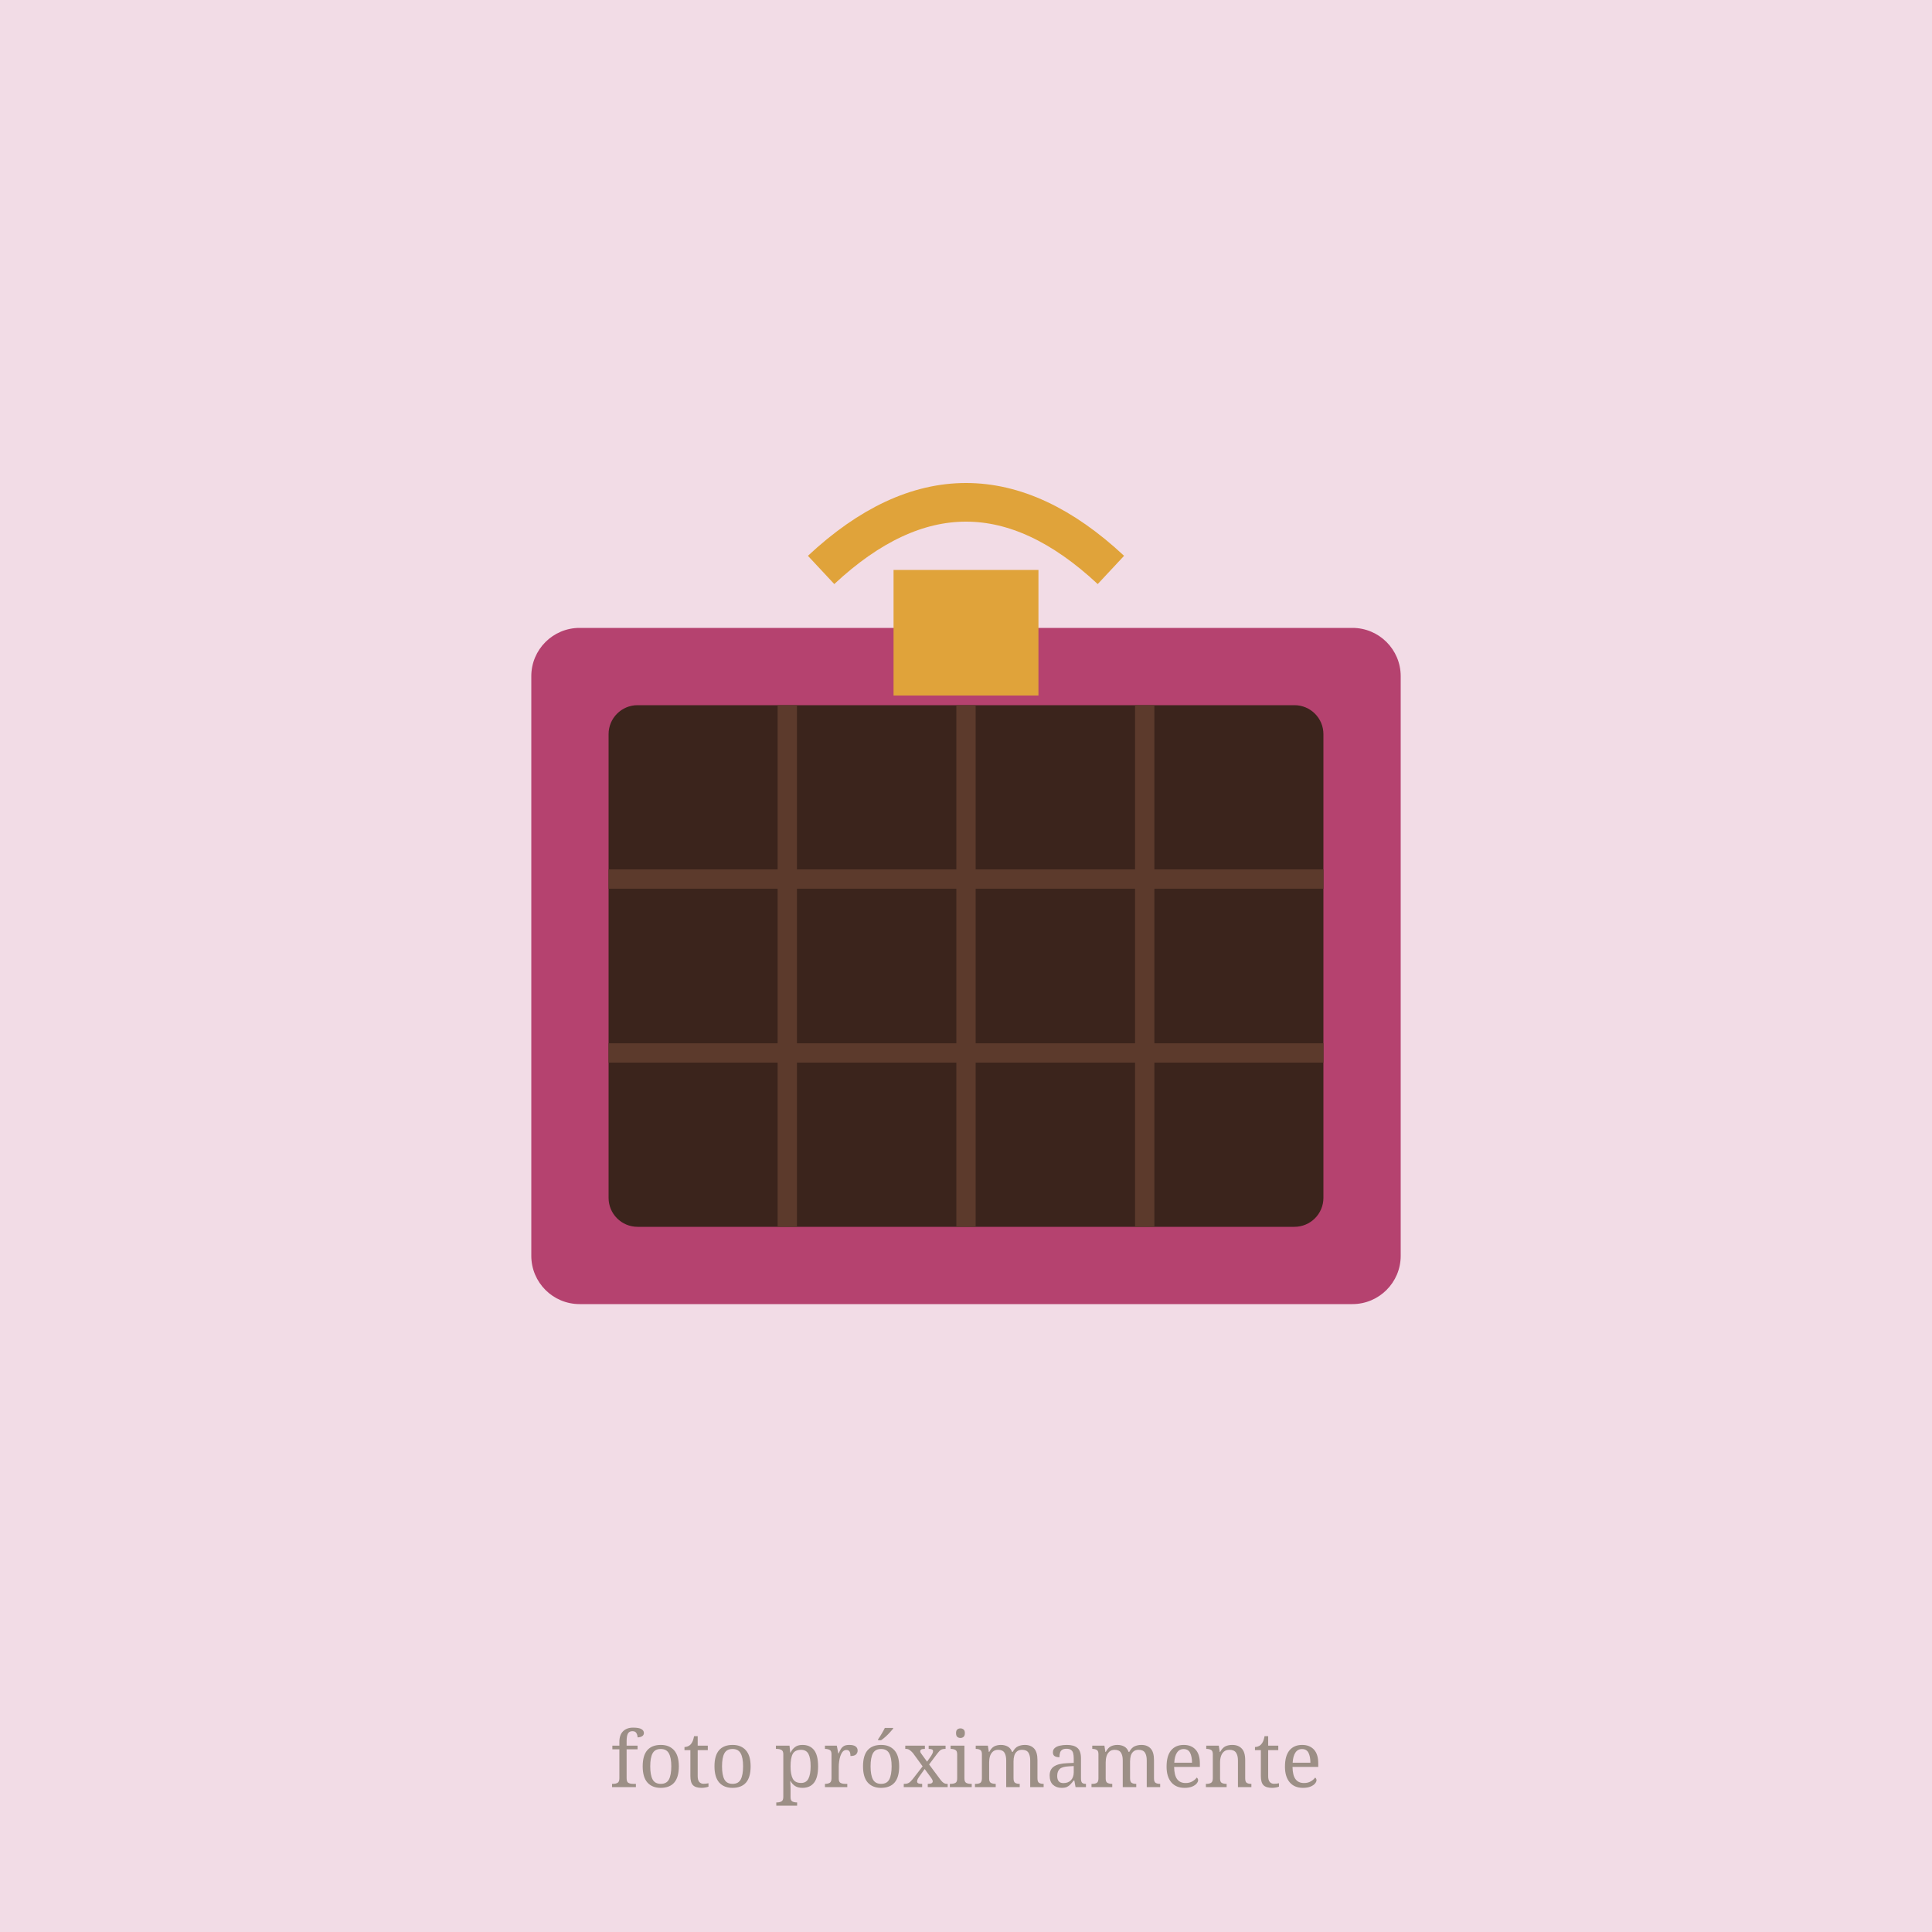
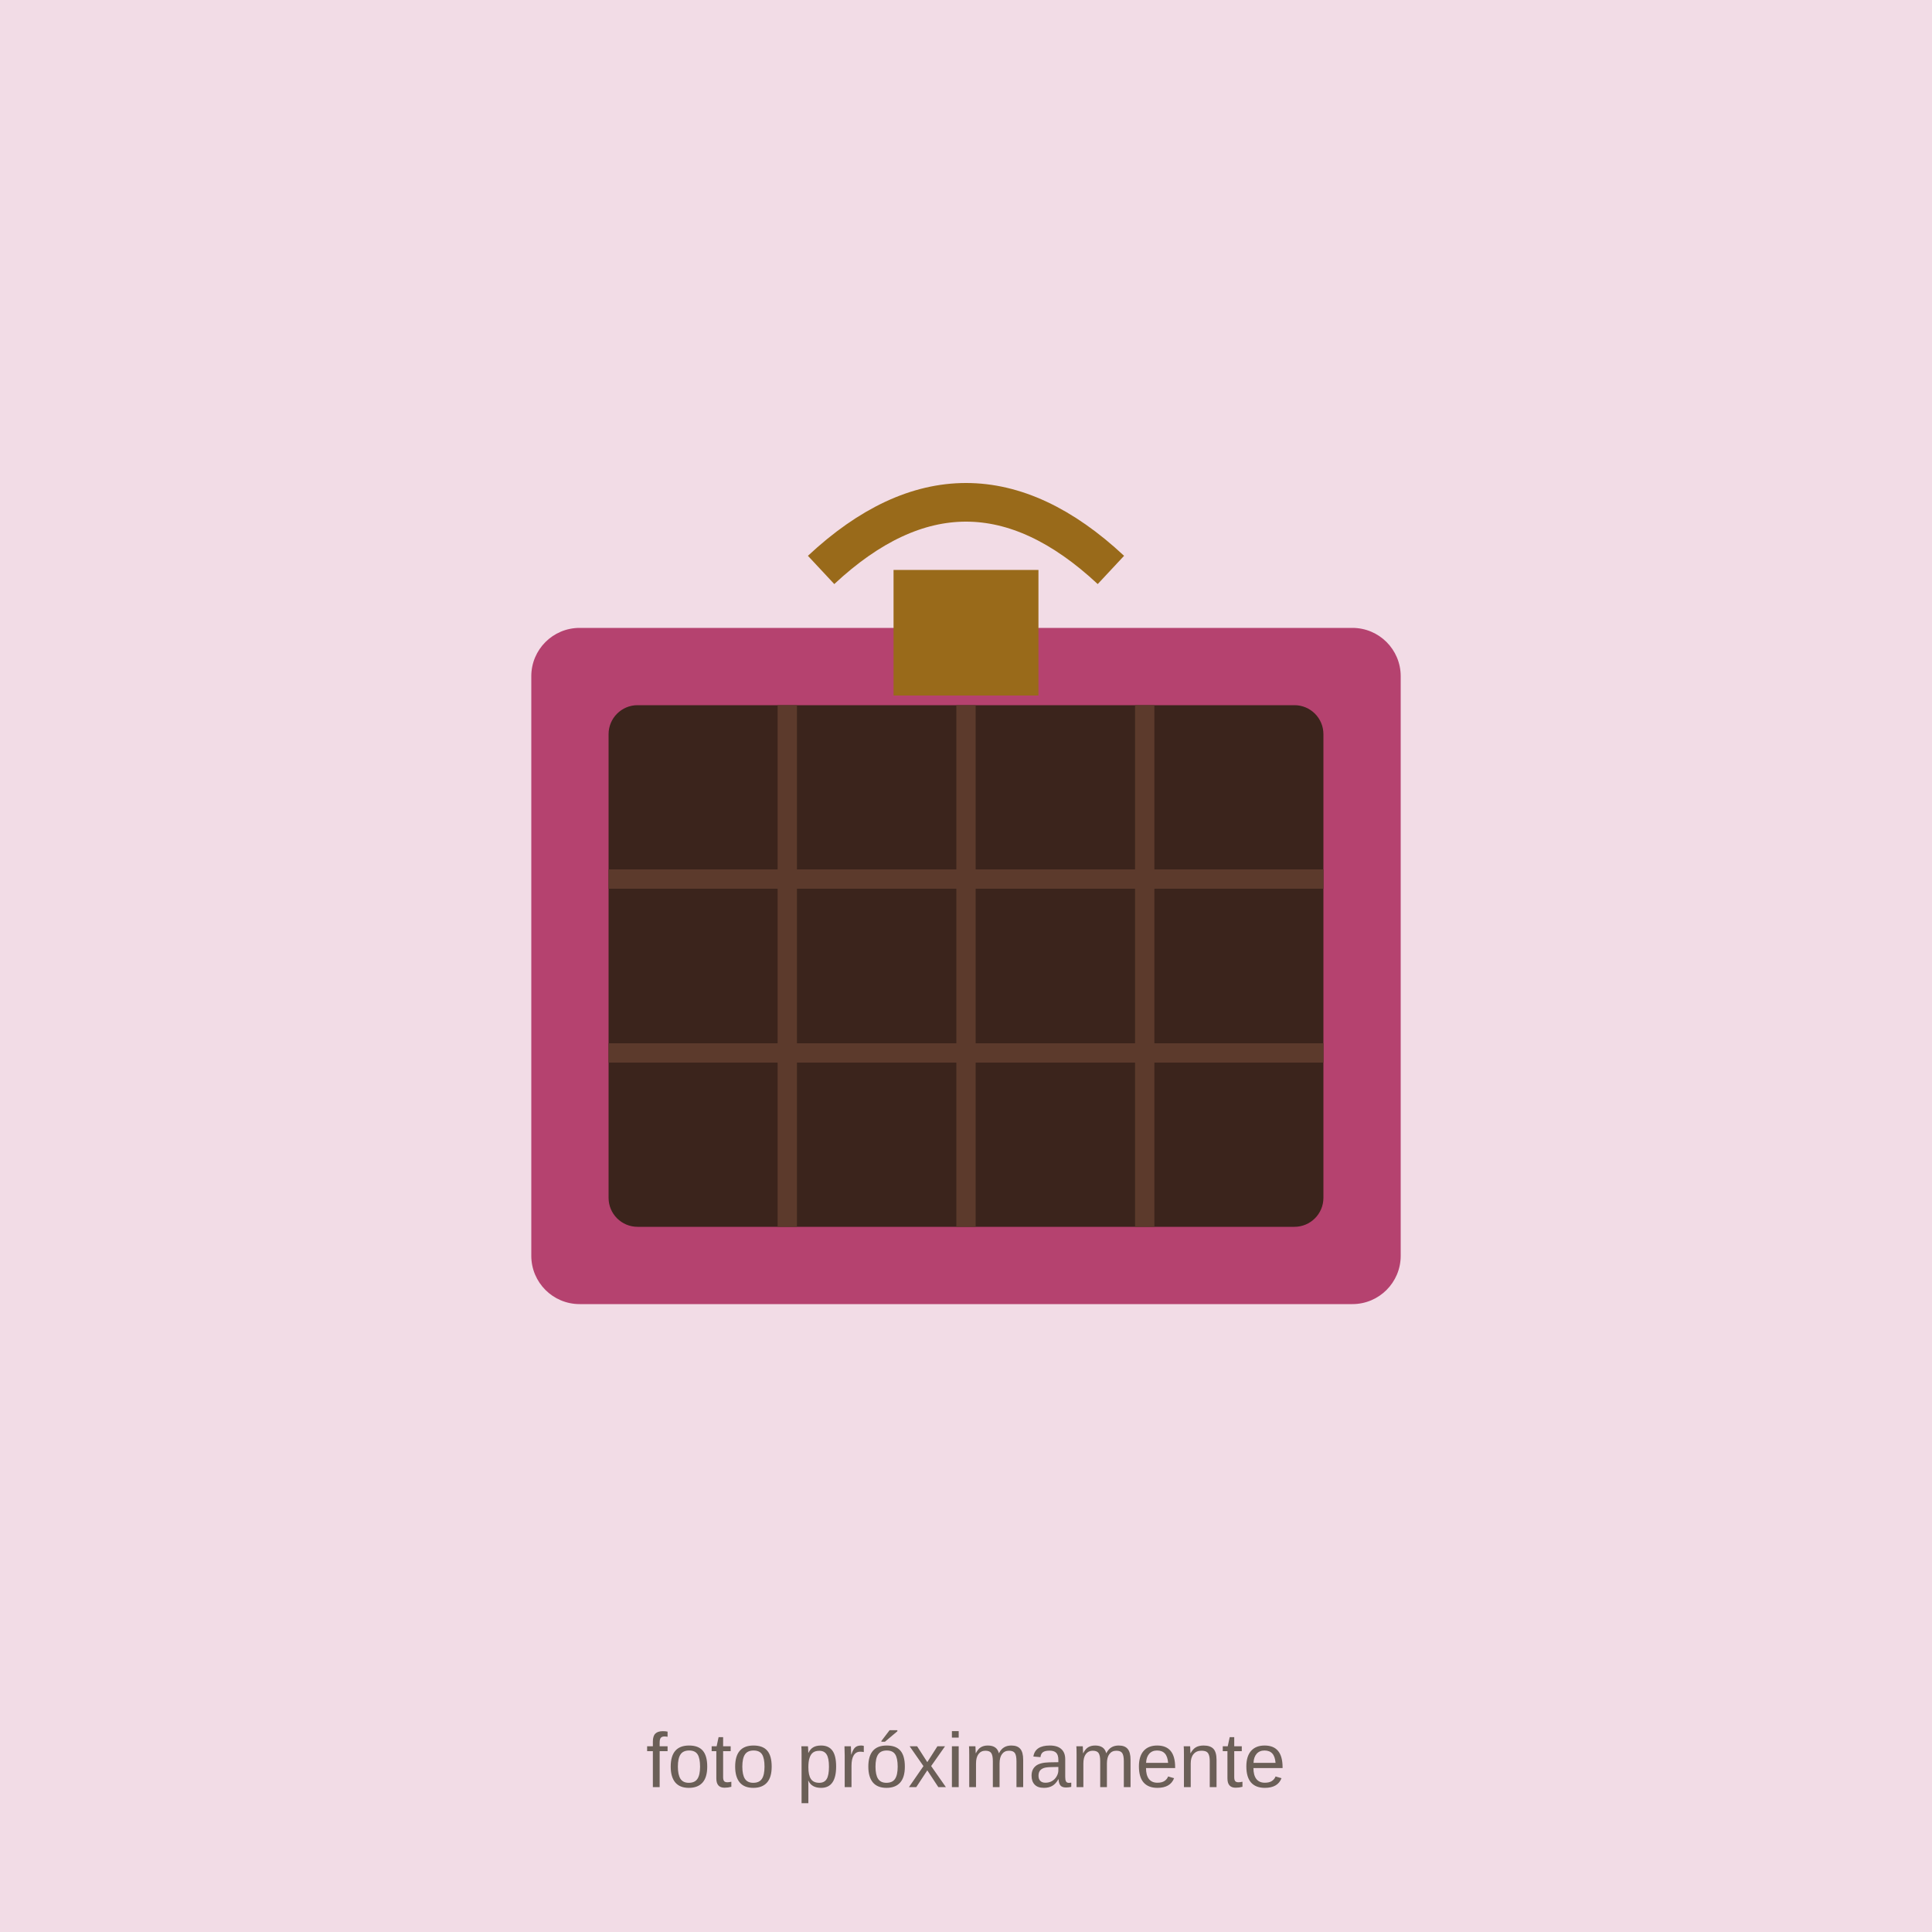
<svg xmlns="http://www.w3.org/2000/svg" viewBox="0 0 400 400">
  <rect width="400" height="400" fill="#F2DCE6" />
  <rect x="110" y="130" width="180" height="140" rx="10" fill="#B5426F" />
  <rect x="126" y="146" width="148" height="108" rx="6" fill="#3B241C" />
  <line x1="126" y1="182" x2="274" y2="182" stroke="#5c3a2c" stroke-width="4" />
  <line x1="126" y1="218" x2="274" y2="218" stroke="#5c3a2c" stroke-width="4" />
  <line x1="163" y1="146" x2="163" y2="254" stroke="#5c3a2c" stroke-width="4" />
  <line x1="200" y1="146" x2="200" y2="254" stroke="#5c3a2c" stroke-width="4" />
  <line x1="237" y1="146" x2="237" y2="254" stroke="#5c3a2c" stroke-width="4" />
-   <rect x="185" y="118" width="30" height="26" fill="#E0A33A" />
-   <path d="M170,118 Q200,90 230,118" stroke="#E0A33A" stroke-width="8" fill="none" />
-   <text x="200" y="370" text-anchor="middle" font-family="Georgia, serif" font-size="16" fill="#9c8f86">foto próximamente</text>
+   <rect x="185" y="118" width="30" height="26" fill="#996A1A" />
+   <path d="M170,118 Q200,90 230,118" stroke="#996A1A" stroke-width="8" fill="none" />
+   <text x="200" y="370" text-anchor="middle" font-family="'Work Sans', Arial, sans-serif" font-size="16" fill="#6b5f57">foto próximamente</text>
</svg>
